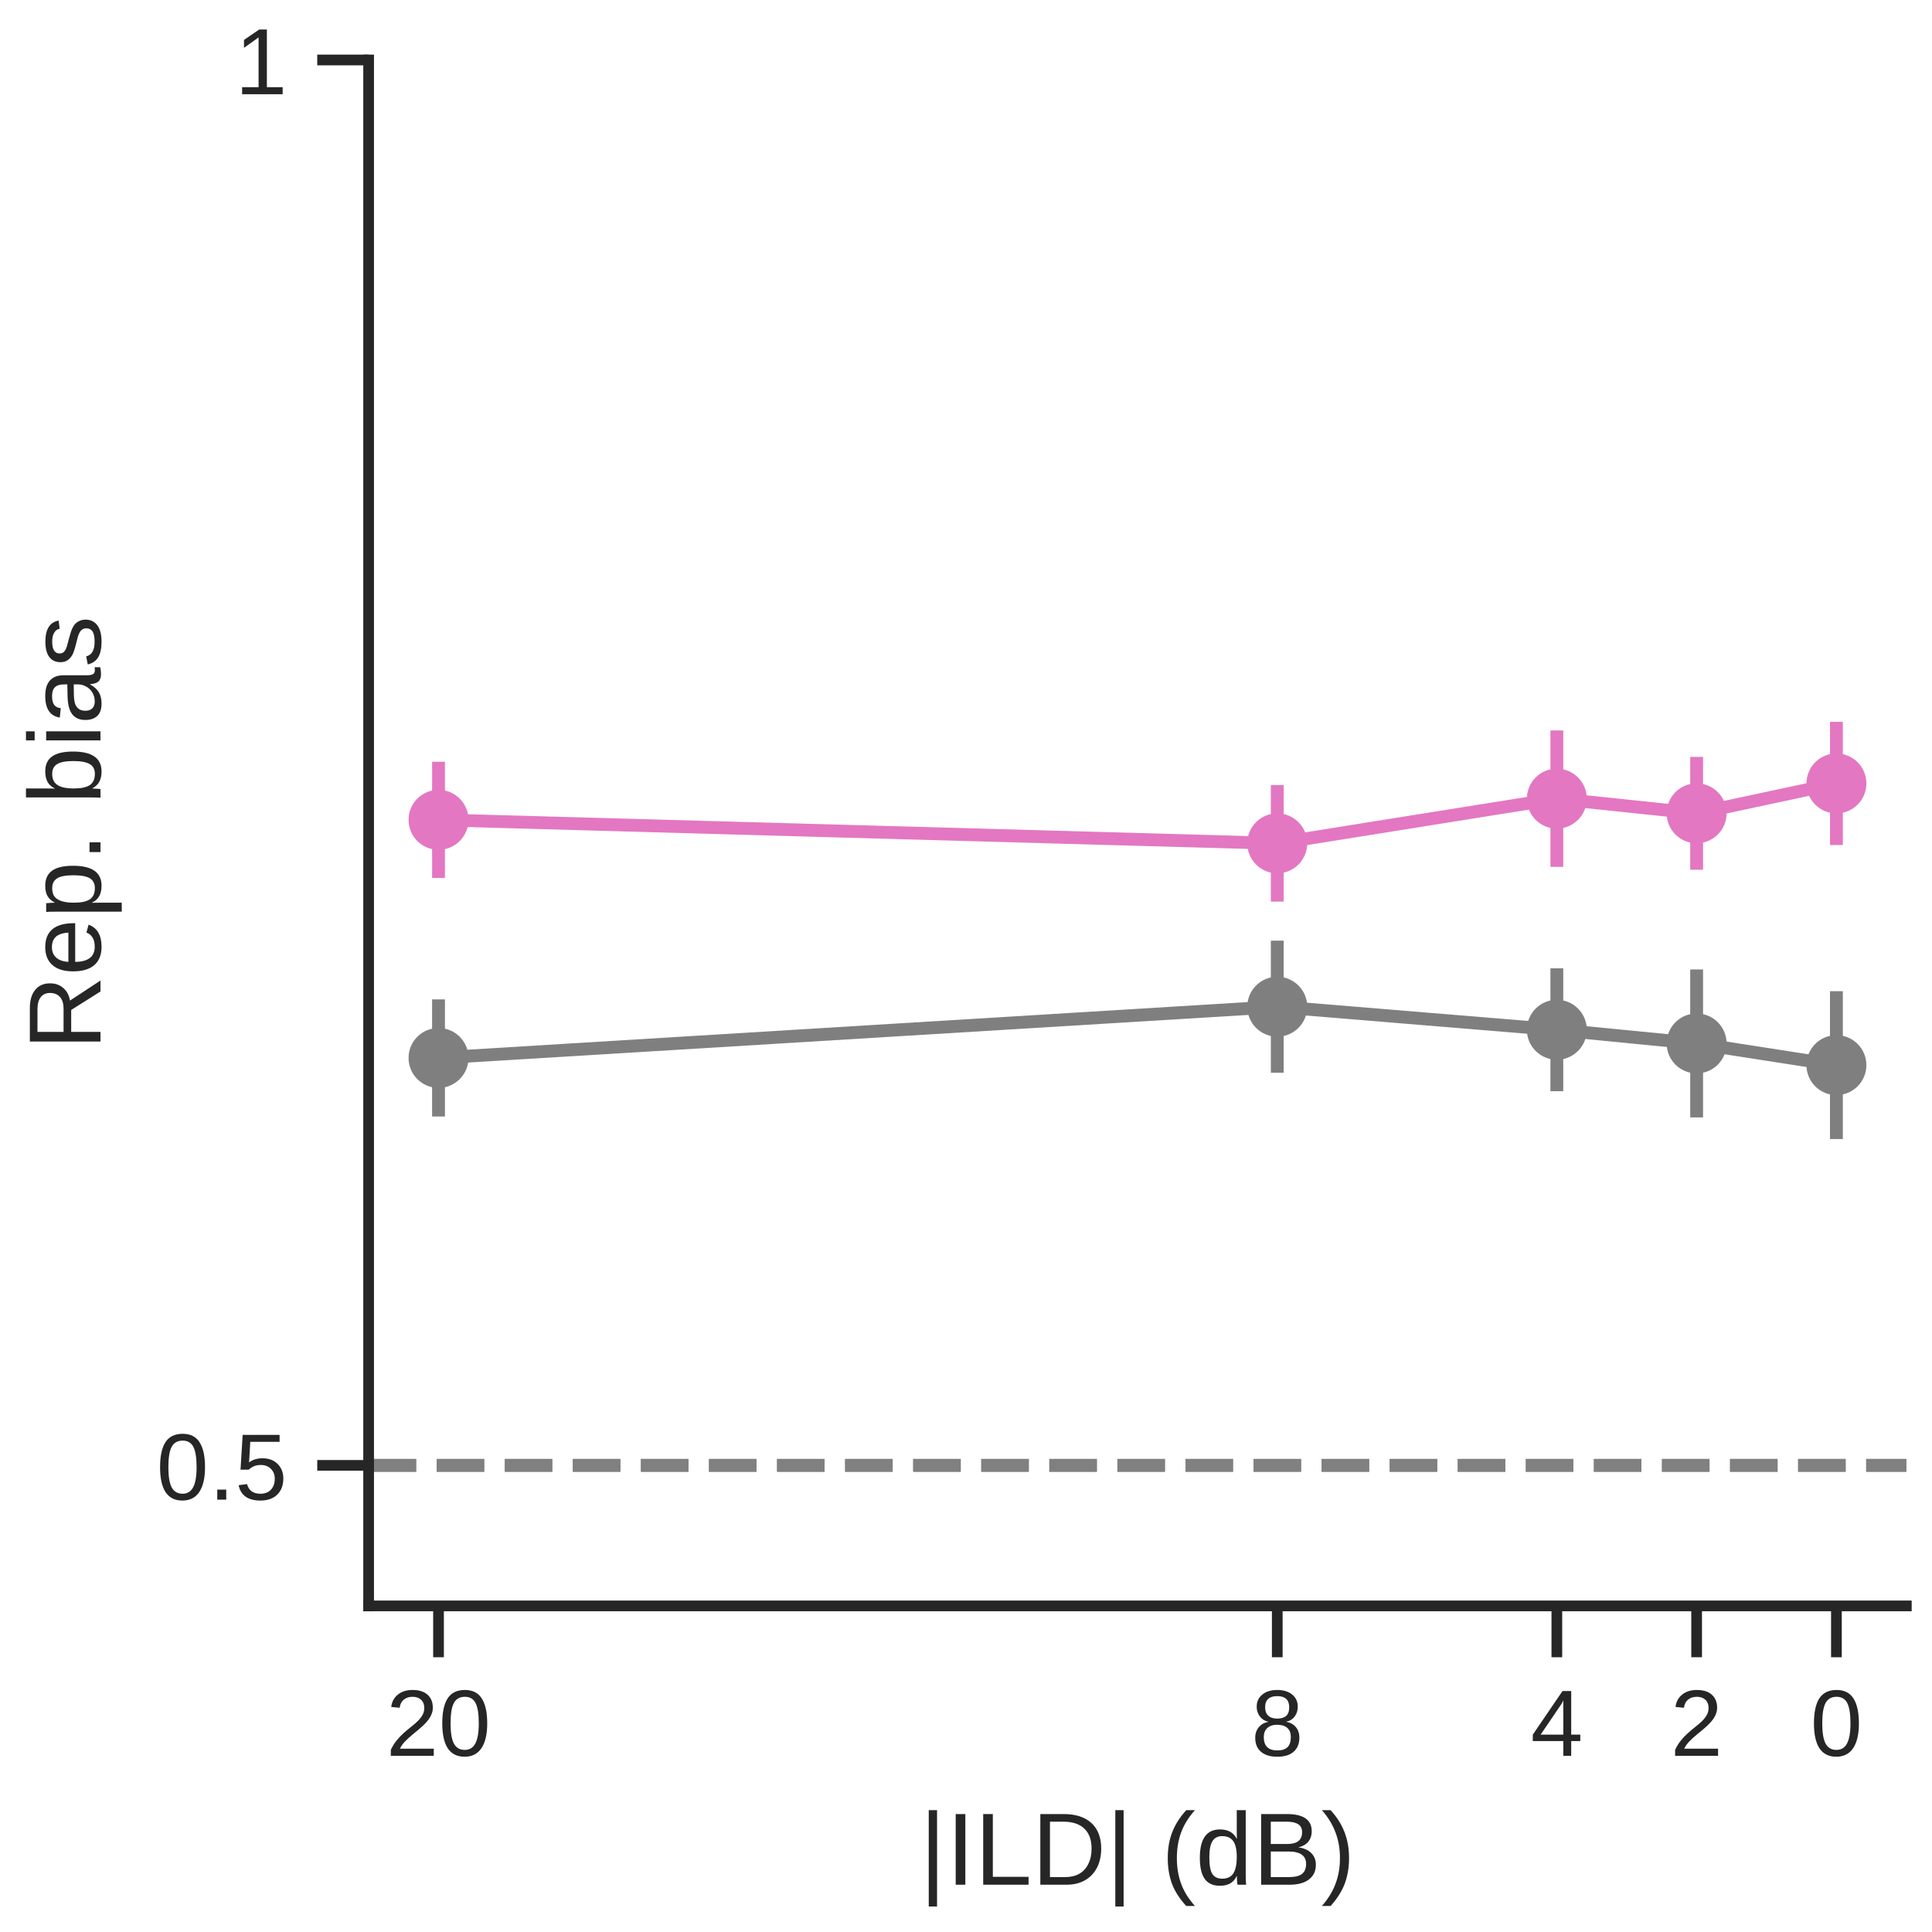
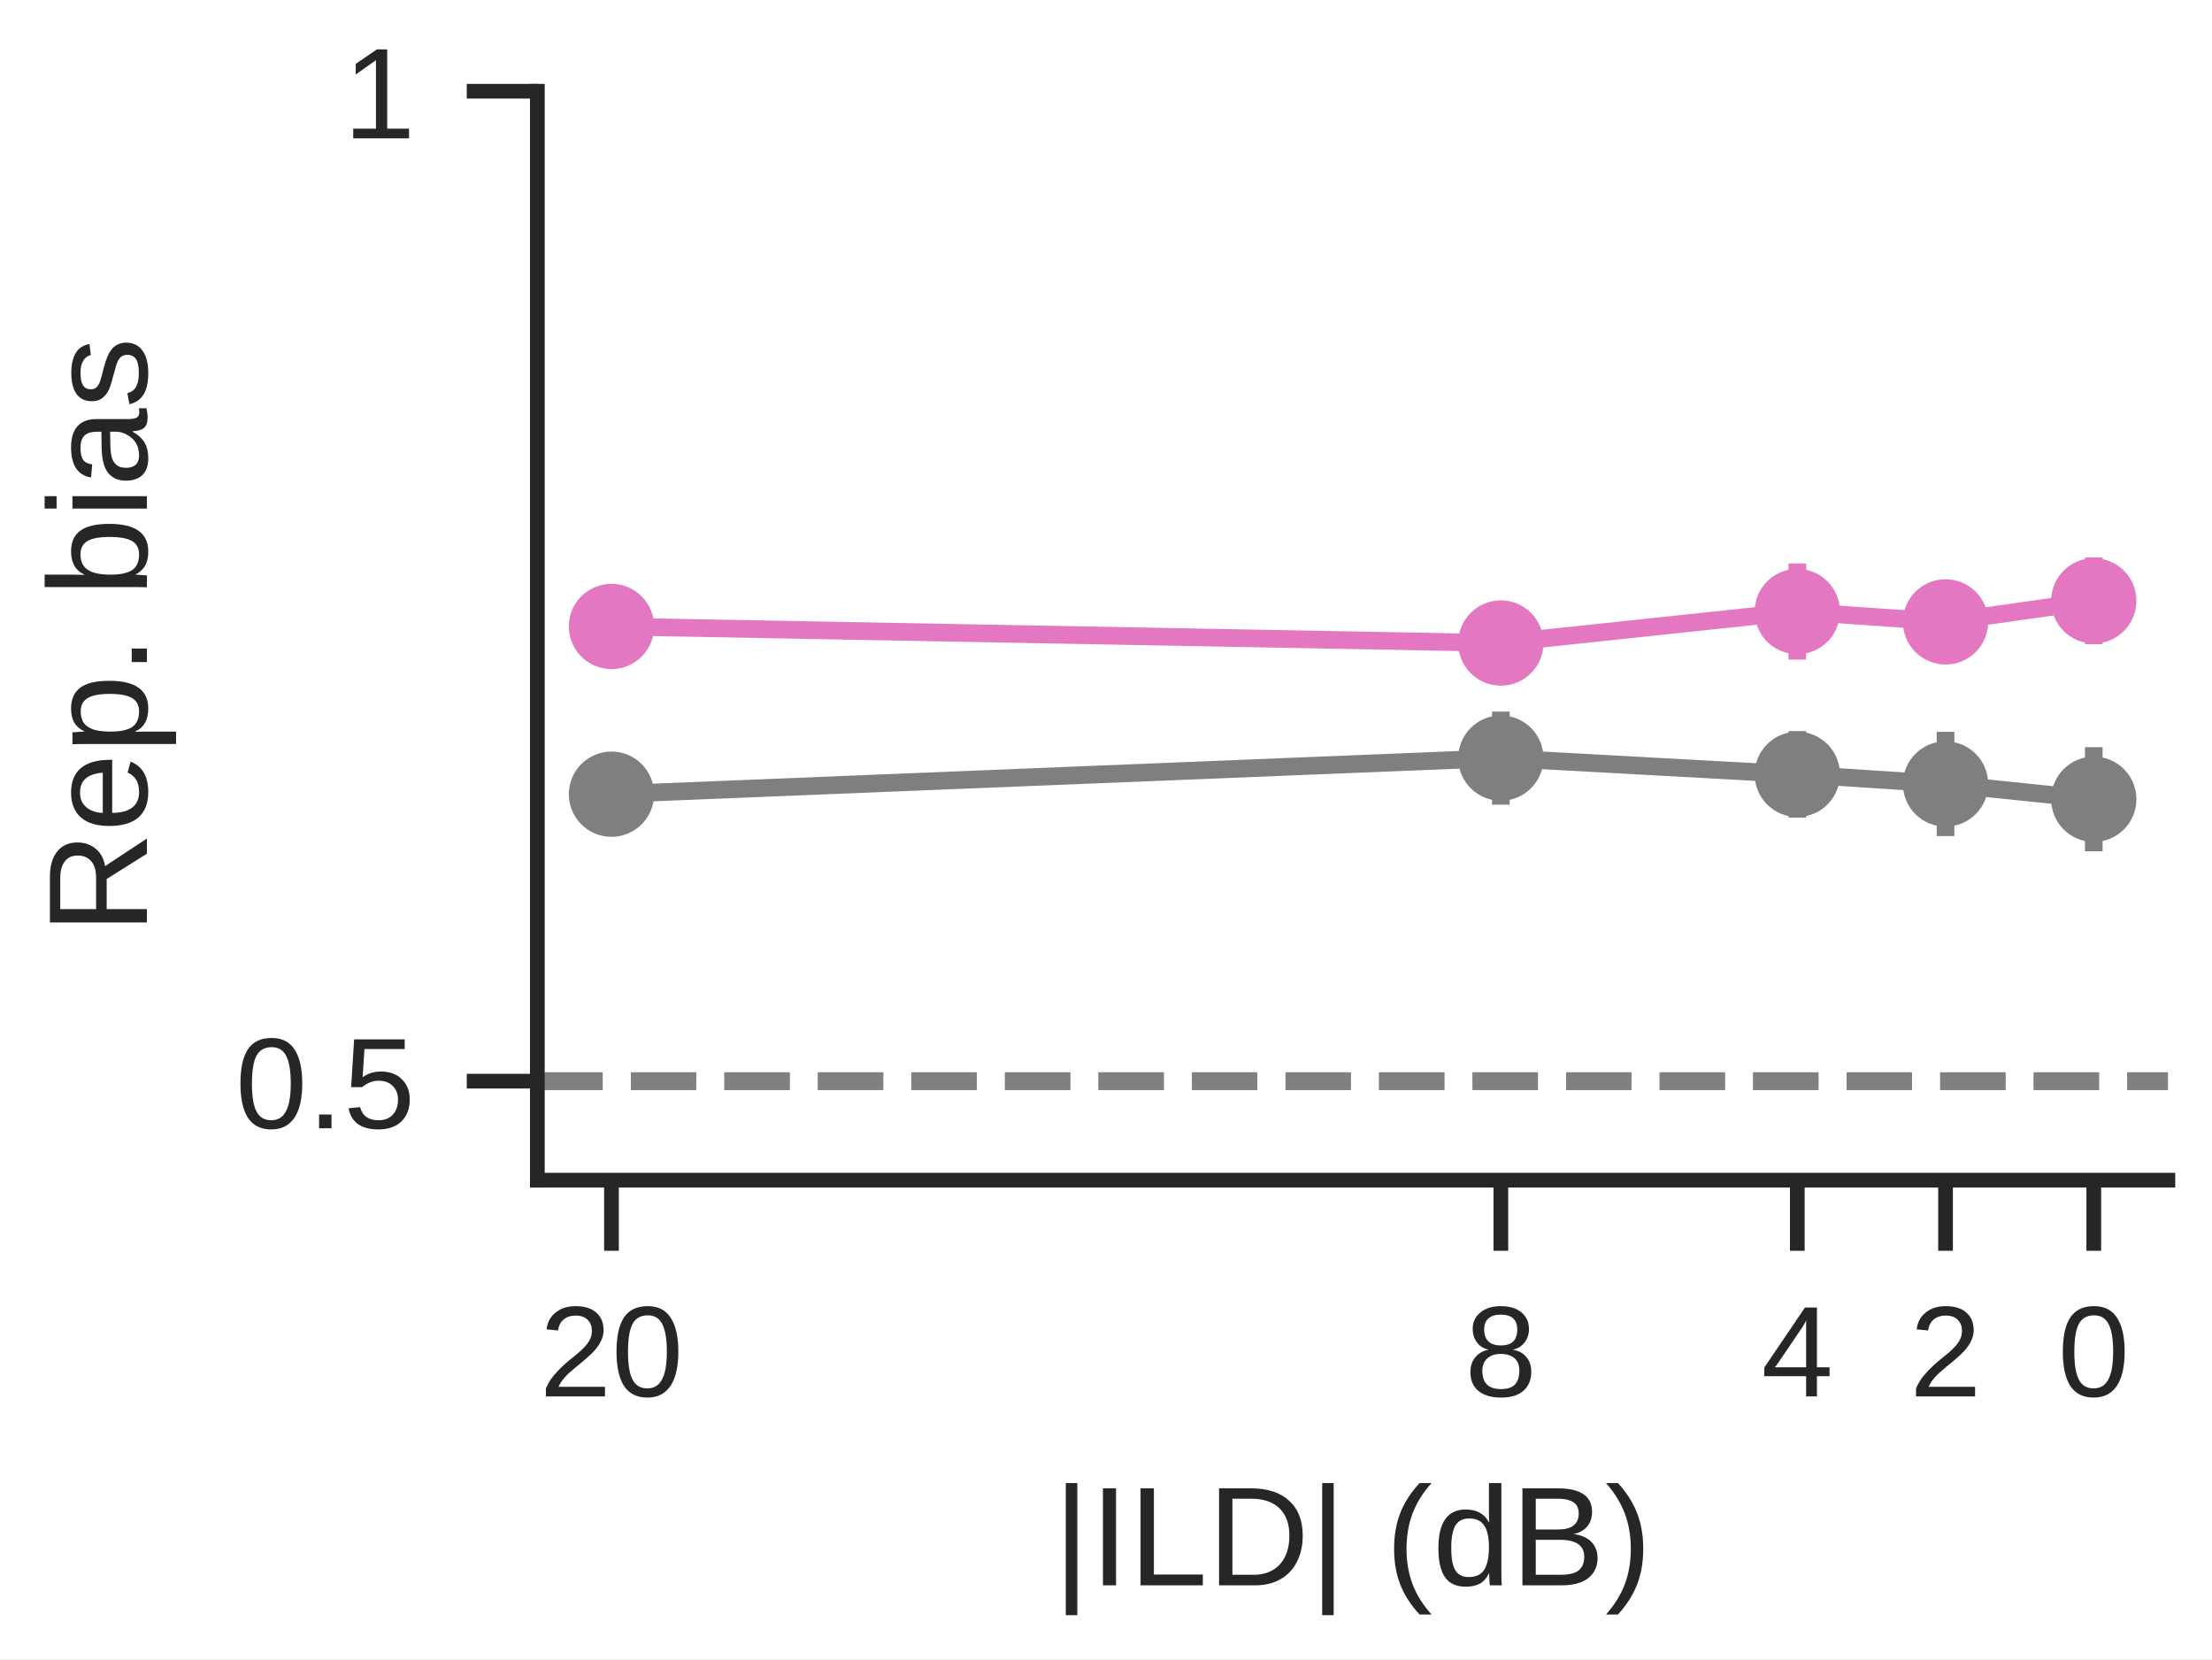
- <svg xmlns="http://www.w3.org/2000/svg" xmlns:xlink="http://www.w3.org/1999/xlink" width="225.638pt" height="225.638pt" viewBox="0 0 225.638 225.638" version="1.1">
+ <svg xmlns="http://www.w3.org/2000/svg" xmlns:xlink="http://www.w3.org/1999/xlink" width="150.425pt" height="112.819pt" viewBox="0 0 150.425 112.819" version="1.1">
  <defs>
    <style type="text/css">*{stroke-linejoin: round; stroke-linecap: butt}</style>
  </defs>
  <g id="figure_1">
    <g id="patch_1">
-       <path d="M 0 225.638  L 225.638 225.638  L 225.638 0  L 0 0  z " style="fill: #ffffff" />
+       <path d="M 0 112.819  L 150.425 112.819  L 150.425 0  L 0 0  z " style="fill: #ffffff" />
    </g>
    <g id="axes_1">
      <g id="patch_2">
-         <path d="M 43.052 187.552  L 222.638 187.552  L 222.638 7.004  L 43.052 7.004  z " style="fill: #ffffff" />
+         <path d="M 36.542 80.251  L 147.425 80.251  L 147.425 6.204  L 36.542 6.204  z " style="fill: #ffffff" />
      </g>
      <g id="matplotlib.axis_1">
        <g id="xtick_1">
          <g id="line2d_1">
            <defs>
-               <path id="m1f36aaf48e" d="M 0 0  L 0 6  " style="stroke: #262626; stroke-width: 1.25" />
+               <path id="m15148c17fa" d="M 0 0  L 0 4.8  " style="stroke: #262626" />
            </defs>
            <g>
-               <use xlink:href="#m1f36aaf48e" x="214.475" y="187.552" style="fill: #262626; stroke: #262626; stroke-width: 1.25" />
+               <use xlink:href="#m15148c17fa" x="142.385" y="80.251" style="fill: #262626; stroke: #262626" />
            </g>
          </g>
          <g id="text_1">
-             <text style="font-size: 11px; font-family: 'Arial', 'DejaVu Sans', 'Liberation Sans', 'Bitstream Vera Sans', sans-serif; text-anchor: middle; fill: #262626" x="214.475" y="205.061" transform="rotate(-0 214.4746 205.0607)">0</text>
+             <text style="font-size: 8.8px; font-family: 'Arial', 'DejaVu Sans', 'Liberation Sans', 'Bitstream Vera Sans', sans-serif; text-anchor: middle; fill: #262626" x="142.385" y="94.957" transform="rotate(-0 142.3848 94.95714)">0</text>
          </g>
        </g>
        <g id="xtick_2">
          <g id="line2d_2">
            <g>
-               <use xlink:href="#m1f36aaf48e" x="198.149" y="187.552" style="fill: #262626; stroke: #262626; stroke-width: 1.25" />
+               <use xlink:href="#m15148c17fa" x="132.305" y="80.251" style="fill: #262626; stroke: #262626" />
            </g>
          </g>
          <g id="text_2">
-             <text style="font-size: 11px; font-family: 'Arial', 'DejaVu Sans', 'Liberation Sans', 'Bitstream Vera Sans', sans-serif; text-anchor: middle; fill: #262626" x="198.149" y="205.061" transform="rotate(-0 198.1486 205.0607)">2</text>
+             <text style="font-size: 8.8px; font-family: 'Arial', 'DejaVu Sans', 'Liberation Sans', 'Bitstream Vera Sans', sans-serif; text-anchor: middle; fill: #262626" x="132.305" y="94.957" transform="rotate(-0 132.3045 94.95714)">2</text>
          </g>
        </g>
        <g id="xtick_3">
          <g id="line2d_3">
            <g>
-               <use xlink:href="#m1f36aaf48e" x="181.823" y="187.552" style="fill: #262626; stroke: #262626; stroke-width: 1.25" />
+               <use xlink:href="#m15148c17fa" x="122.224" y="80.251" style="fill: #262626; stroke: #262626" />
            </g>
          </g>
          <g id="text_3">
-             <text style="font-size: 11px; font-family: 'Arial', 'DejaVu Sans', 'Liberation Sans', 'Bitstream Vera Sans', sans-serif; text-anchor: middle; fill: #262626" x="181.823" y="205.061" transform="rotate(-0 181.8226 205.0607)">4</text>
+             <text style="font-size: 8.8px; font-family: 'Arial', 'DejaVu Sans', 'Liberation Sans', 'Bitstream Vera Sans', sans-serif; text-anchor: middle; fill: #262626" x="122.224" y="94.957" transform="rotate(-0 122.2242 94.95714)">4</text>
          </g>
        </g>
        <g id="xtick_4">
          <g id="line2d_4">
            <g>
-               <use xlink:href="#m1f36aaf48e" x="149.171" y="187.552" style="fill: #262626; stroke: #262626; stroke-width: 1.25" />
+               <use xlink:href="#m15148c17fa" x="102.064" y="80.251" style="fill: #262626; stroke: #262626" />
            </g>
          </g>
          <g id="text_4">
-             <text style="font-size: 11px; font-family: 'Arial', 'DejaVu Sans', 'Liberation Sans', 'Bitstream Vera Sans', sans-serif; text-anchor: middle; fill: #262626" x="149.171" y="205.061" transform="rotate(-0 149.1707 205.0607)">8</text>
+             <text style="font-size: 8.8px; font-family: 'Arial', 'DejaVu Sans', 'Liberation Sans', 'Bitstream Vera Sans', sans-serif; text-anchor: middle; fill: #262626" x="102.064" y="94.957" transform="rotate(-0 102.0636 94.95714)">8</text>
          </g>
        </g>
        <g id="xtick_5">
          <g id="line2d_5">
            <g>
-               <use xlink:href="#m1f36aaf48e" x="51.215" y="187.552" style="fill: #262626; stroke: #262626; stroke-width: 1.25" />
+               <use xlink:href="#m15148c17fa" x="41.582" y="80.251" style="fill: #262626; stroke: #262626" />
            </g>
          </g>
          <g id="text_5">
-             <text style="font-size: 11px; font-family: 'Arial', 'DejaVu Sans', 'Liberation Sans', 'Bitstream Vera Sans', sans-serif; text-anchor: middle; fill: #262626" x="51.215" y="205.061" transform="rotate(-0 51.21494 205.0607)">20</text>
+             <text style="font-size: 8.8px; font-family: 'Arial', 'DejaVu Sans', 'Liberation Sans', 'Bitstream Vera Sans', sans-serif; text-anchor: middle; fill: #262626" x="41.582" y="94.957" transform="rotate(-0 41.58177 94.95714)">20</text>
          </g>
        </g>
        <g id="text_6">
-           <text style="font-size: 12px; font-family: 'Arial', 'DejaVu Sans', 'Liberation Sans', 'Bitstream Vera Sans', sans-serif; text-anchor: middle; fill: #262626" x="132.845" y="220.112" transform="rotate(-0 132.8448 220.1119)">|ILD| (dB)</text>
+           <text style="font-size: 9.6px; font-family: 'Arial', 'DejaVu Sans', 'Liberation Sans', 'Bitstream Vera Sans', sans-serif; text-anchor: middle; fill: #262626" x="91.983" y="107.798" transform="rotate(-0 91.98329 107.7982)">|ILD| (dB)</text>
        </g>
      </g>
      <g id="matplotlib.axis_2">
        <g id="ytick_1">
          <g id="line2d_6">
            <defs>
-               <path id="mbb6e2addcb" d="M 0 0  L -6 0  " style="stroke: #262626; stroke-width: 1.25" />
+               <path id="m7799e6eb84" d="M 0 0  L -4.8 0  " style="stroke: #262626" />
            </defs>
            <g>
-               <use xlink:href="#mbb6e2addcb" x="43.052" y="171.139" style="fill: #262626; stroke: #262626; stroke-width: 1.25" />
+               <use xlink:href="#m7799e6eb84" x="36.542" y="73.519" style="fill: #262626; stroke: #262626" />
            </g>
          </g>
          <g id="text_7">
-             <text style="font-size: 11px; font-family: 'Arial', 'DejaVu Sans', 'Liberation Sans', 'Bitstream Vera Sans', sans-serif; text-anchor: end; fill: #262626" x="33.552" y="175.143" transform="rotate(-0 33.55196 175.1431)">0.5</text>
+             <text style="font-size: 8.8px; font-family: 'Arial', 'DejaVu Sans', 'Liberation Sans', 'Bitstream Vera Sans', sans-serif; text-anchor: end; fill: #262626" x="28.242" y="76.722" transform="rotate(-0 28.24161 76.72228)">0.5</text>
          </g>
        </g>
        <g id="ytick_2">
          <g id="line2d_7">
            <g>
-               <use xlink:href="#mbb6e2addcb" x="43.052" y="7.004" style="fill: #262626; stroke: #262626; stroke-width: 1.25" />
+               <use xlink:href="#m7799e6eb84" x="36.542" y="6.204" style="fill: #262626; stroke: #262626" />
            </g>
          </g>
          <g id="text_8">
-             <text style="font-size: 11px; font-family: 'Arial', 'DejaVu Sans', 'Liberation Sans', 'Bitstream Vera Sans', sans-serif; text-anchor: end; fill: #262626" x="33.552" y="11.009" transform="rotate(-0 33.55196 11.00854)">1</text>
+             <text style="font-size: 8.8px; font-family: 'Arial', 'DejaVu Sans', 'Liberation Sans', 'Bitstream Vera Sans', sans-serif; text-anchor: end; fill: #262626" x="28.242" y="9.407" transform="rotate(-0 28.24161 9.406881)">1</text>
          </g>
        </g>
        <g id="text_9">
-           <text style="font-size: 12px; font-family: 'Arial', 'DejaVu Sans', 'Liberation Sans', 'Bitstream Vera Sans', sans-serif; text-anchor: middle; fill: #262626" x="11.737" y="97.278" transform="rotate(-90 11.73657 97.27837)">Rep. bias</text>
+           <text style="font-size: 9.6px; font-family: 'Arial', 'DejaVu Sans', 'Liberation Sans', 'Bitstream Vera Sans', sans-serif; text-anchor: middle; fill: #262626" x="9.989" y="43.227" transform="rotate(-90 9.989303 43.22703)">Rep. bias</text>
        </g>
      </g>
      <g id="LineCollection_1">
-         <path d="M 214.475 133.029  L 214.475 115.763  " clip-path="url(#p1f290ba84e)" style="fill: none; stroke: #7f7f7f; stroke-width: 1.5" />
-         <path d="M 198.149 130.504  L 198.149 113.222  " clip-path="url(#p1f290ba84e)" style="fill: none; stroke: #7f7f7f; stroke-width: 1.5" />
-         <path d="M 181.823 127.44  L 181.823 113.091  " clip-path="url(#p1f290ba84e)" style="fill: none; stroke: #7f7f7f; stroke-width: 1.5" />
-         <path d="M 149.171 125.287  L 149.171 109.86  " clip-path="url(#p1f290ba84e)" style="fill: none; stroke: #7f7f7f; stroke-width: 1.5" />
-         <path d="M 51.215 130.397  L 51.215 116.715  " clip-path="url(#p1f290ba84e)" style="fill: none; stroke: #7f7f7f; stroke-width: 1.5" />
+         <path d="M 142.385 57.889  L 142.385 50.808  " clip-path="url(#p2c13125d43)" style="fill: none; stroke: #7f7f7f; stroke-width: 1.2" />
+         <path d="M 132.305 56.854  L 132.305 49.766  " clip-path="url(#p2c13125d43)" style="fill: none; stroke: #7f7f7f; stroke-width: 1.2" />
+         <path d="M 122.224 55.597  L 122.224 49.712  " clip-path="url(#p2c13125d43)" style="fill: none; stroke: #7f7f7f; stroke-width: 1.2" />
+         <path d="M 102.064 54.714  L 102.064 48.387  " clip-path="url(#p2c13125d43)" style="fill: none; stroke: #7f7f7f; stroke-width: 1.2" />
+         <path d="M 41.582 56.81  L 41.582 51.198  " clip-path="url(#p2c13125d43)" style="fill: none; stroke: #7f7f7f; stroke-width: 1.2" />
      </g>
      <g id="line2d_8">
-         <path d="M 43.052 171.139  L 222.638 171.139  " clip-path="url(#p1f290ba84e)" style="fill: none; stroke-dasharray: 5.55,2.4; stroke-dashoffset: 0; stroke: #808080; stroke-width: 1.5" />
+         <path d="M 36.542 73.519  L 147.425 73.519  " clip-path="url(#p2c13125d43)" style="fill: none; stroke-dasharray: 4.44,1.92; stroke-dashoffset: 0; stroke: #808080; stroke-width: 1.2" />
      </g>
      <g id="LineCollection_2">
-         <path d="M 214.475 98.689  L 214.475 84.304  " clip-path="url(#p1f290ba84e)" style="fill: none; stroke: #e377c2; stroke-width: 1.5" />
-         <path d="M 198.149 101.577  L 198.149 88.396  " clip-path="url(#p1f290ba84e)" style="fill: none; stroke: #e377c2; stroke-width: 1.5" />
-         <path d="M 181.823 101.241  L 181.823 85.308  " clip-path="url(#p1f290ba84e)" style="fill: none; stroke: #e377c2; stroke-width: 1.5" />
-         <path d="M 149.171 105.295  L 149.171 91.69  " clip-path="url(#p1f290ba84e)" style="fill: none; stroke: #e377c2; stroke-width: 1.5" />
-         <path d="M 51.215 102.536  L 51.215 88.961  " clip-path="url(#p1f290ba84e)" style="fill: none; stroke: #e377c2; stroke-width: 1.5" />
+         <path d="M 142.385 43.806  L 142.385 37.906  " clip-path="url(#p2c13125d43)" style="fill: none; stroke: #e377c2; stroke-width: 1.2" />
+         <path d="M 132.305 44.99  L 132.305 39.584  " clip-path="url(#p2c13125d43)" style="fill: none; stroke: #e377c2; stroke-width: 1.2" />
+         <path d="M 122.224 44.852  L 122.224 38.318  " clip-path="url(#p2c13125d43)" style="fill: none; stroke: #e377c2; stroke-width: 1.2" />
+         <path d="M 102.064 46.515  L 102.064 40.935  " clip-path="url(#p2c13125d43)" style="fill: none; stroke: #e377c2; stroke-width: 1.2" />
+         <path d="M 41.582 45.383  L 41.582 39.816  " clip-path="url(#p2c13125d43)" style="fill: none; stroke: #e377c2; stroke-width: 1.2" />
      </g>
      <g id="line2d_9">
-         <path d="M 43.052 171.139  L 222.638 171.139  " clip-path="url(#p1f290ba84e)" style="fill: none; stroke-dasharray: 5.55,2.4; stroke-dashoffset: 0; stroke: #808080; stroke-width: 1.5" />
+         <path d="M 36.542 73.519  L 147.425 73.519  " clip-path="url(#p2c13125d43)" style="fill: none; stroke-dasharray: 4.44,1.92; stroke-dashoffset: 0; stroke: #808080; stroke-width: 1.2" />
      </g>
      <g id="line2d_10">
-         <path d="M 214.475 124.396  L 198.149 121.863  L 181.823 120.266  L 149.171 117.573  L 51.215 123.556  " clip-path="url(#p1f290ba84e)" style="fill: none; stroke: #7f7f7f; stroke-width: 1.5; stroke-linecap: round" />
+         <path d="M 142.385 54.349  L 132.305 53.31  L 122.224 52.655  L 102.064 51.55  L 41.582 54.004  " clip-path="url(#p2c13125d43)" style="fill: none; stroke: #7f7f7f; stroke-width: 1.2; stroke-linecap: round" />
        <defs>
-           <path id="m8b9ae9228c" d="M 0 3  C 0.796 3 1.559 2.684 2.121 2.121  C 2.684 1.559 3 0.796 3 0  C 3 -0.796 2.684 -1.559 2.121 -2.121  C 1.559 -2.684 0.796 -3 0 -3  C -0.796 -3 -1.559 -2.684 -2.121 -2.121  C -2.684 -1.559 -3 -0.796 -3 0  C -3 0.796 -2.684 1.559 -2.121 2.121  C -1.559 2.684 -0.796 3 0 3  z " style="stroke: #7f7f7f" />
+           <path id="mba30fc2575" d="M 0 2.4  C 0.636 2.4 1.247 2.147 1.697 1.697  C 2.147 1.247 2.4 0.636 2.4 0  C 2.4 -0.636 2.147 -1.247 1.697 -1.697  C 1.247 -2.147 0.636 -2.4 0 -2.4  C -0.636 -2.4 -1.247 -2.147 -1.697 -1.697  C -2.147 -1.247 -2.4 -0.636 -2.4 0  C -2.4 0.636 -2.147 1.247 -1.697 1.697  C -1.247 2.147 -0.636 2.4 0 2.4  z " style="stroke: #7f7f7f" />
        </defs>
-         <g clip-path="url(#p1f290ba84e)">
-           <use xlink:href="#m8b9ae9228c" x="214.475" y="124.396" style="fill: #7f7f7f; stroke: #7f7f7f" />
-           <use xlink:href="#m8b9ae9228c" x="198.149" y="121.863" style="fill: #7f7f7f; stroke: #7f7f7f" />
-           <use xlink:href="#m8b9ae9228c" x="181.823" y="120.266" style="fill: #7f7f7f; stroke: #7f7f7f" />
-           <use xlink:href="#m8b9ae9228c" x="149.171" y="117.573" style="fill: #7f7f7f; stroke: #7f7f7f" />
-           <use xlink:href="#m8b9ae9228c" x="51.215" y="123.556" style="fill: #7f7f7f; stroke: #7f7f7f" />
+         <g clip-path="url(#p2c13125d43)">
+           <use xlink:href="#mba30fc2575" x="142.385" y="54.349" style="fill: #7f7f7f; stroke: #7f7f7f" />
+           <use xlink:href="#mba30fc2575" x="132.305" y="53.31" style="fill: #7f7f7f; stroke: #7f7f7f" />
+           <use xlink:href="#mba30fc2575" x="122.224" y="52.655" style="fill: #7f7f7f; stroke: #7f7f7f" />
+           <use xlink:href="#mba30fc2575" x="102.064" y="51.55" style="fill: #7f7f7f; stroke: #7f7f7f" />
+           <use xlink:href="#mba30fc2575" x="41.582" y="54.004" style="fill: #7f7f7f; stroke: #7f7f7f" />
        </g>
      </g>
      <g id="line2d_11">
-         <path d="M 214.475 91.496  L 198.149 94.986  L 181.823 93.274  L 149.171 98.493  L 51.215 95.748  " clip-path="url(#p1f290ba84e)" style="fill: none; stroke: #e377c2; stroke-width: 1.5; stroke-linecap: round" />
+         <path d="M 142.385 40.856  L 132.305 42.287  L 122.224 41.585  L 102.064 43.725  L 41.582 42.599  " clip-path="url(#p2c13125d43)" style="fill: none; stroke: #e377c2; stroke-width: 1.2; stroke-linecap: round" />
        <defs>
-           <path id="m6b0da6725b" d="M 0 3  C 0.796 3 1.559 2.684 2.121 2.121  C 2.684 1.559 3 0.796 3 0  C 3 -0.796 2.684 -1.559 2.121 -2.121  C 1.559 -2.684 0.796 -3 0 -3  C -0.796 -3 -1.559 -2.684 -2.121 -2.121  C -2.684 -1.559 -3 -0.796 -3 0  C -3 0.796 -2.684 1.559 -2.121 2.121  C -1.559 2.684 -0.796 3 0 3  z " style="stroke: #e377c2" />
+           <path id="m558b7d3801" d="M 0 2.4  C 0.636 2.4 1.247 2.147 1.697 1.697  C 2.147 1.247 2.4 0.636 2.4 0  C 2.4 -0.636 2.147 -1.247 1.697 -1.697  C 1.247 -2.147 0.636 -2.4 0 -2.4  C -0.636 -2.4 -1.247 -2.147 -1.697 -1.697  C -2.147 -1.247 -2.4 -0.636 -2.4 0  C -2.4 0.636 -2.147 1.247 -1.697 1.697  C -1.247 2.147 -0.636 2.4 0 2.4  z " style="stroke: #e377c2" />
        </defs>
-         <g clip-path="url(#p1f290ba84e)">
-           <use xlink:href="#m6b0da6725b" x="214.475" y="91.496" style="fill: #e377c2; stroke: #e377c2" />
-           <use xlink:href="#m6b0da6725b" x="198.149" y="94.986" style="fill: #e377c2; stroke: #e377c2" />
-           <use xlink:href="#m6b0da6725b" x="181.823" y="93.274" style="fill: #e377c2; stroke: #e377c2" />
-           <use xlink:href="#m6b0da6725b" x="149.171" y="98.493" style="fill: #e377c2; stroke: #e377c2" />
-           <use xlink:href="#m6b0da6725b" x="51.215" y="95.748" style="fill: #e377c2; stroke: #e377c2" />
+         <g clip-path="url(#p2c13125d43)">
+           <use xlink:href="#m558b7d3801" x="142.385" y="40.856" style="fill: #e377c2; stroke: #e377c2" />
+           <use xlink:href="#m558b7d3801" x="132.305" y="42.287" style="fill: #e377c2; stroke: #e377c2" />
+           <use xlink:href="#m558b7d3801" x="122.224" y="41.585" style="fill: #e377c2; stroke: #e377c2" />
+           <use xlink:href="#m558b7d3801" x="102.064" y="43.725" style="fill: #e377c2; stroke: #e377c2" />
+           <use xlink:href="#m558b7d3801" x="41.582" y="42.599" style="fill: #e377c2; stroke: #e377c2" />
        </g>
      </g>
      <g id="patch_3">
-         <path d="M 43.052 187.552  L 43.052 7.004  " style="fill: none; stroke: #262626; stroke-width: 1.25; stroke-linejoin: miter; stroke-linecap: square" />
+         <path d="M 36.542 80.251  L 36.542 6.204  " style="fill: none; stroke: #262626; stroke-linejoin: miter; stroke-linecap: square" />
      </g>
      <g id="patch_4">
-         <path d="M 43.052 187.552  L 222.638 187.552  " style="fill: none; stroke: #262626; stroke-width: 1.25; stroke-linejoin: miter; stroke-linecap: square" />
+         <path d="M 36.542 80.251  L 147.425 80.251  " style="fill: none; stroke: #262626; stroke-linejoin: miter; stroke-linecap: square" />
      </g>
      <g id="legend_1" />
    </g>
  </g>
  <defs>
-     <clipPath id="p1f290ba84e">
-       <rect x="43.052" y="7.004" width="179.586" height="180.548" />
+     <clipPath id="p2c13125d43">
+       <rect x="36.542" y="6.204" width="110.883" height="74.047" />
    </clipPath>
  </defs>
</svg>
